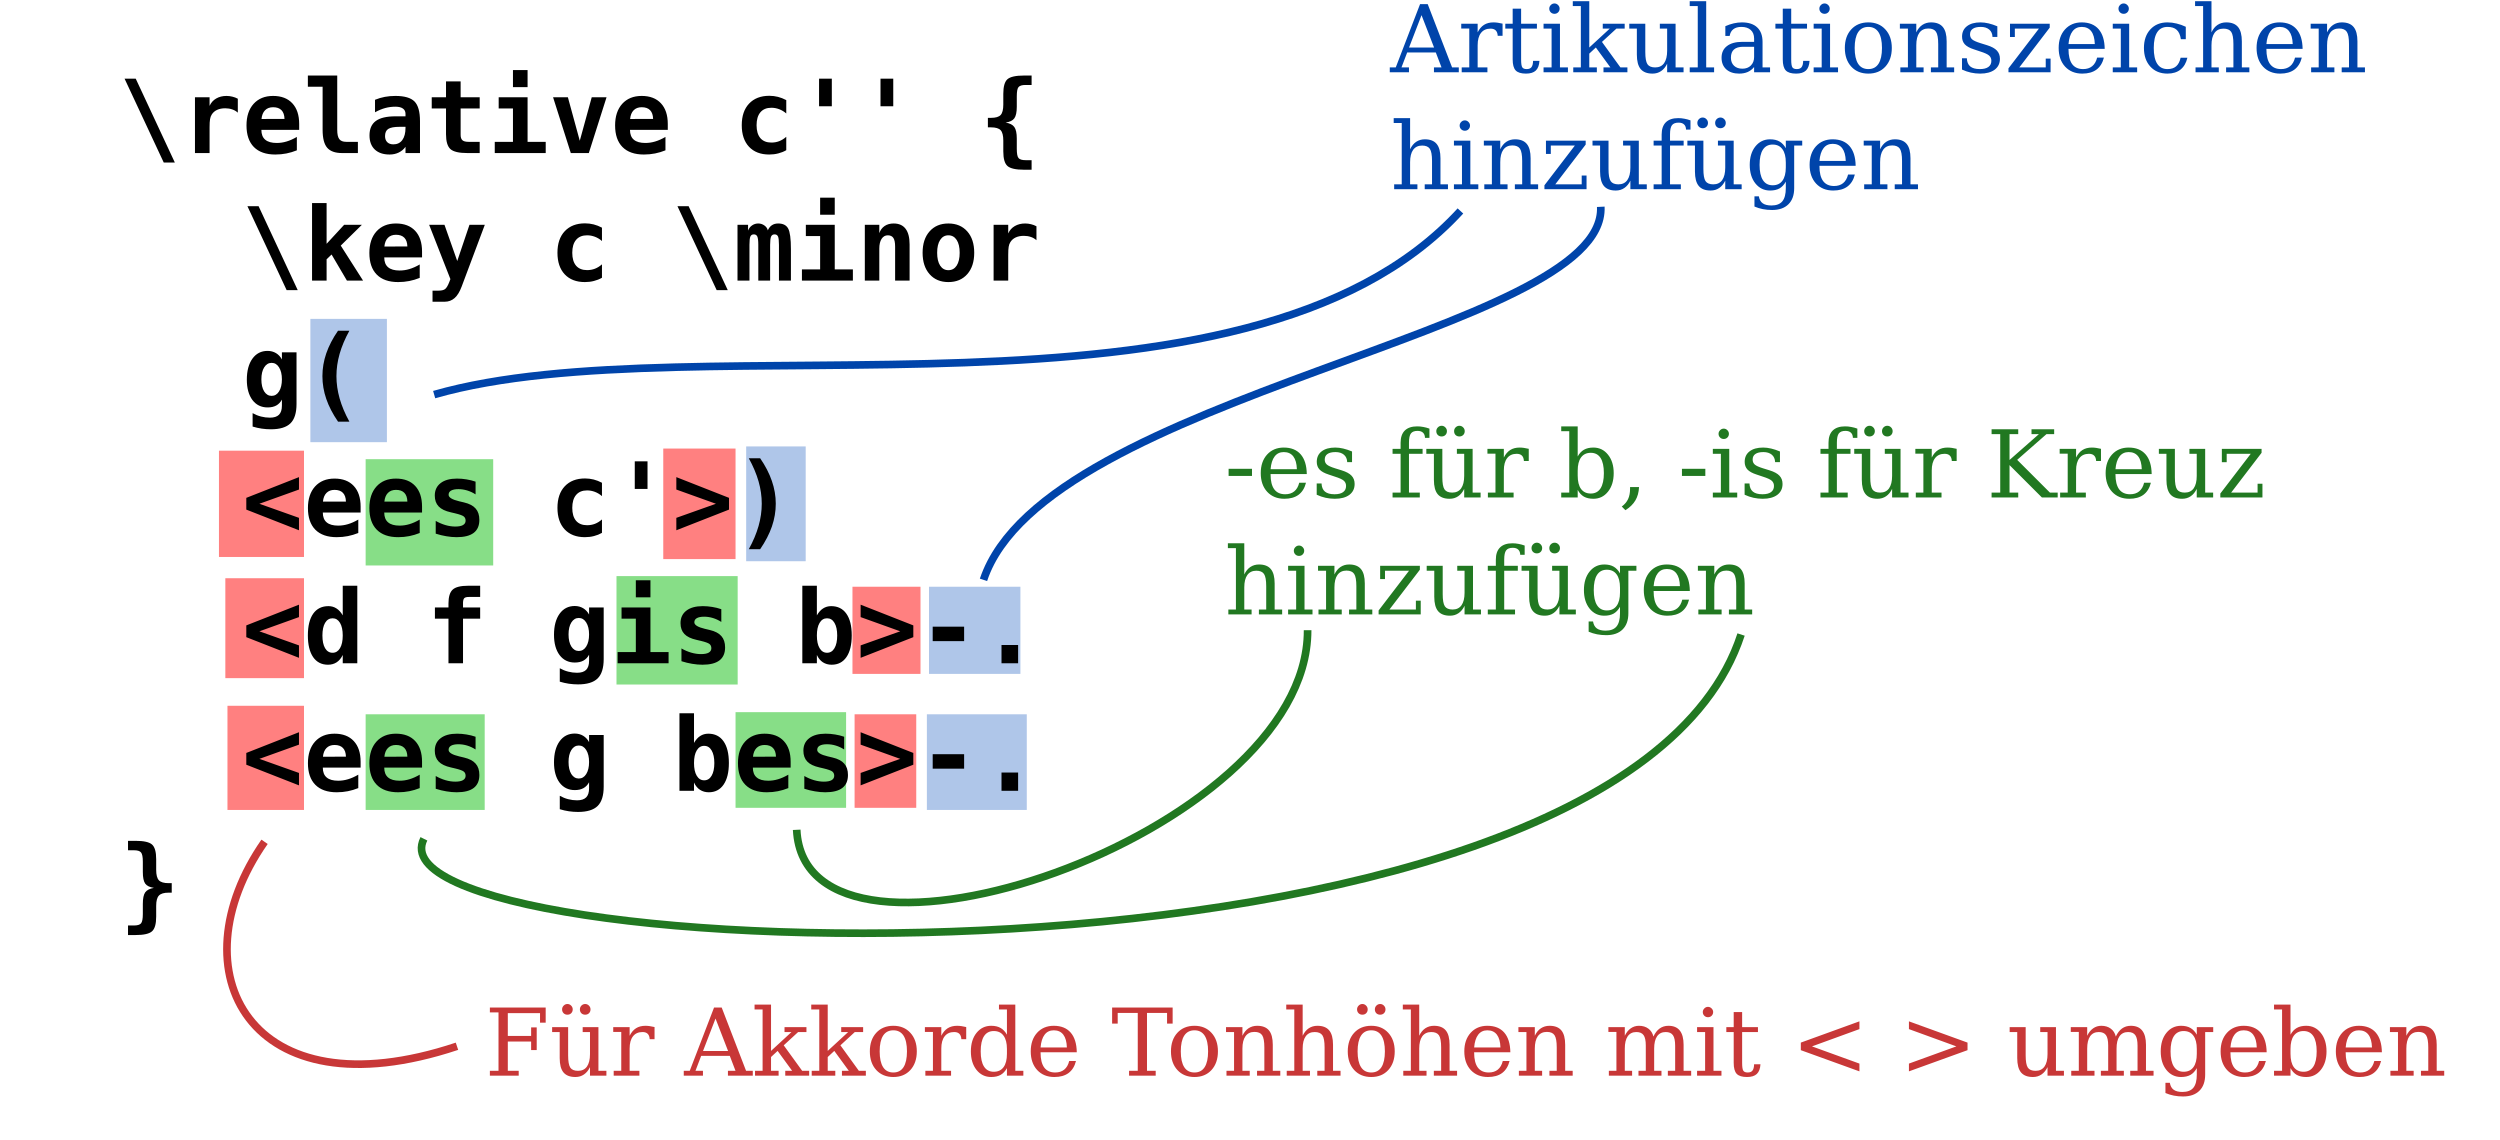
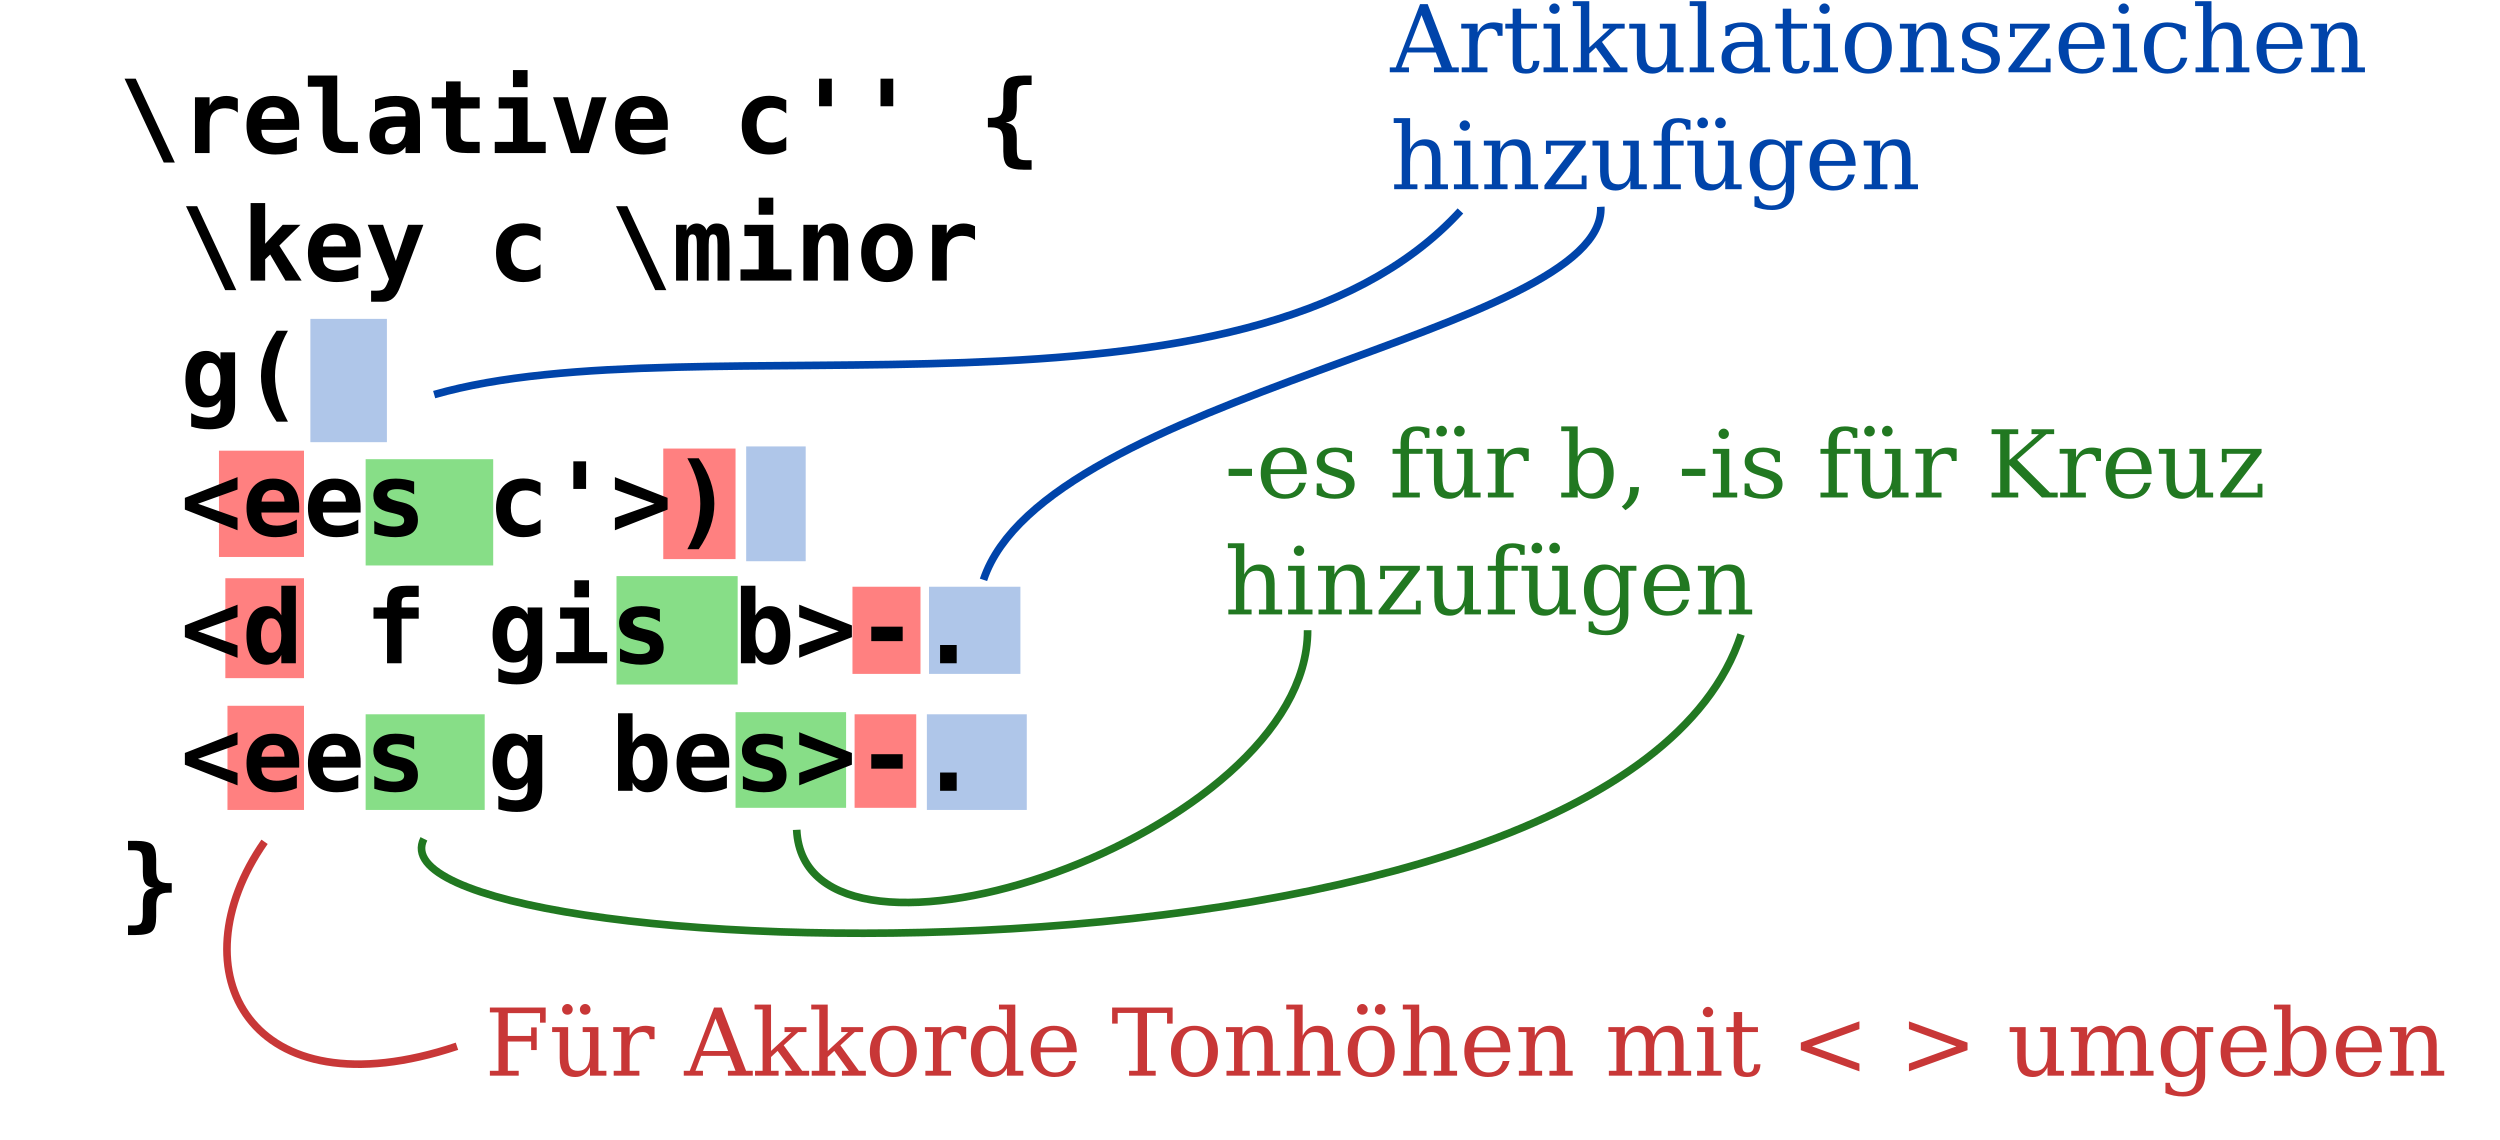
- <svg xmlns="http://www.w3.org/2000/svg" width="588" height="268" id="svg8302" version="1.0">
-   <defs id="defs8304">
-     </defs>
+ <svg xmlns="http://www.w3.org/2000/svg" id="svg8302" width="588" height="268" version="1.0">
  <g id="layer1">
    <rect style="fill:#afc6e9;stroke:none;stroke-width:1.8;stroke-miterlimit:4;stroke-dasharray:none;stroke-opacity:1" id="rect8370" width="23.5" height="22.5" x="218" y="168" />
    <rect style="fill:#ff8080;stroke:none;stroke-width:1.8;stroke-miterlimit:4;stroke-dasharray:none;stroke-opacity:1" id="rect8368" width="14.5" height="22" x="201" y="168" />
    <rect style="fill:#87de87;stroke:none;stroke-width:1.8;stroke-miterlimit:4;stroke-dasharray:none;stroke-opacity:1" id="rect8360" width="26" height="22.5" x="173" y="167.5" />
    <rect style="fill:#afc6e9;stroke:none;stroke-width:1.8;stroke-miterlimit:4;stroke-dasharray:none;stroke-opacity:1" id="rect8366" width="21.5" height="20.5" x="218.5" y="138" />
    <rect style="fill:#ff8080;stroke:none;stroke-width:1.8;stroke-miterlimit:4;stroke-dasharray:none;stroke-opacity:1" id="rect8364" width="16" height="20.5" x="200.5" y="138" />
    <rect style="fill:#87de87;stroke:none;stroke-width:1.8;stroke-miterlimit:4;stroke-dasharray:none;stroke-opacity:1" id="rect8362" width="28.5" height="25.5" x="145" y="135.5" />
    <rect style="fill:#87de87;stroke:none;stroke-width:1.8;stroke-miterlimit:4;stroke-dasharray:none;stroke-opacity:1" id="rect8358" width="28" height="22.5" x="86" y="168" />
    <rect style="fill:#ff8080;stroke:none;stroke-width:1.8;stroke-miterlimit:4;stroke-dasharray:none;stroke-opacity:1" id="rect8356" width="18" height="24.5" x="53.5" y="166" />
    <rect style="fill:#ff8080;stroke:none;stroke-width:1.8;stroke-miterlimit:4;stroke-dasharray:none;stroke-opacity:1" id="rect8354" width="18.5" height="23.5" x="53" y="136" />
    <rect style="fill:#afc6e9;stroke:none;stroke-width:1.8;stroke-miterlimit:4;stroke-dasharray:none;stroke-opacity:1" id="rect8352" width="14" height="27" x="175.5" y="105" />
    <rect style="fill:#ff8080;stroke:none;stroke-width:1.8;stroke-miterlimit:4;stroke-dasharray:none;stroke-opacity:1" id="rect8350" width="17" height="26" x="156" y="105.5" />
    <rect style="fill:#87de87;stroke:none;stroke-width:1.8;stroke-miterlimit:4;stroke-dasharray:none;stroke-opacity:1" id="rect8348" width="30" height="25" x="86" y="108" />
    <rect style="fill:#ff8080;stroke:none;stroke-width:1.8;stroke-miterlimit:4;stroke-dasharray:none;stroke-opacity:1" id="rect8346" width="20" height="25" x="51.5" y="106" />
    <rect style="fill:#afc6e9;stroke:none;stroke-width:1.8;stroke-miterlimit:4;stroke-dasharray:none;stroke-opacity:1" id="rect8344" width="18" height="29" x="73" y="75" />
-     <text xml:space="preserve" style="font-size:24px;font-style:normal;font-variant:normal;font-weight:normal;font-stretch:normal;fill:#000000;fill-opacity:1;stroke:none;stroke-width:1px;stroke-linecap:butt;stroke-linejoin:miter;stroke-opacity:1;font-family:DejaVu Sans Mono;-inkscape-font-specification:DejaVu Sans Mono" x="34" y="50" id="text8312">
-       <tspan id="tspan8314" x="34" y="50" />
+     <text xml:space="preserve" style="font-size:24px;font-style:normal;font-variant:normal;font-weight:700;font-stretch:normal;fill:#000;fill-opacity:1;stroke:none;stroke-width:1px;stroke-linecap:butt;stroke-linejoin:miter;stroke-opacity:1;font-family:DejaVu Sans Mono;-inkscape-font-specification:DejaVu Sans Mono Bold" id="text8316" x="28" y="36">
+       <tspan id="tspan8318" x="28" y="36">\relative c'' {</tspan>
+       <tspan id="tspan8320" x="28" y="66"> \key c \minor</tspan>
+       <tspan id="tspan8322" x="28" y="96"> g(</tspan>
+       <tspan id="tspan8324" x="28" y="126"> &lt;ees c'&gt;)</tspan>
+       <tspan id="tspan8326" x="28" y="156"> &lt;d f gis b&gt;-.</tspan>
+       <tspan id="tspan8328" x="28" y="186"> &lt;ees g bes&gt;-.</tspan>
+       <tspan id="tspan8330" x="28" y="216">}</tspan>
    </text>
-     <text xml:space="preserve" style="font-size:24px;font-style:normal;font-variant:normal;font-weight:bold;font-stretch:normal;fill:#000000;fill-opacity:1;stroke:none;stroke-width:1px;stroke-linecap:butt;stroke-linejoin:miter;stroke-opacity:1;font-family:DejaVu Sans Mono;-inkscape-font-specification:DejaVu Sans Mono Bold" x="28" y="36" id="text8316">
-       <tspan id="tspan8318" x="28" y="36">\relative c'' {</tspan>
-       <tspan x="28" y="66" id="tspan8320">  \key c \minor</tspan>
-       <tspan x="28" y="96" id="tspan8322">  g(</tspan>
-       <tspan x="28" y="126" id="tspan8324">  &lt;ees c'&gt;)</tspan>
-       <tspan x="28" y="156" id="tspan8326">  &lt;d f gis b&gt;-.</tspan>
-       <tspan x="28" y="186" id="tspan8328">  &lt;ees g bes&gt;-.</tspan>
-       <tspan x="28" y="216" id="tspan8330">}</tspan>
+     <text xml:space="preserve" style="font-size:22px;font-style:normal;font-variant:normal;font-weight:400;font-stretch:normal;fill:#04a;fill-opacity:1;stroke:none;font-family:DejaVu Serif;-inkscape-font-specification:DejaVu Serif" id="text8332" x="327" y="17">
+       <tspan id="tspan8334" x="327" y="17">Artikulationszeichen</tspan>
+       <tspan id="tspan2868" x="327" y="44.5">hinzufügen</tspan>
    </text>
-     <text xml:space="preserve" style="font-size:22px;font-style:normal;font-variant:normal;font-weight:normal;font-stretch:normal;fill:#0044aa;fill-opacity:1;stroke:none;font-family:DejaVu Serif;-inkscape-font-specification:DejaVu Serif" x="327" y="17" id="text8332">
-       <tspan id="tspan8334" x="327" y="17">Artikulationszeichen</tspan>
-       <tspan x="327" y="44.5" id="tspan2868">hinzufügen</tspan>
+     <text xml:space="preserve" style="font-size:22px;font-style:normal;font-variant:normal;font-weight:400;font-stretch:normal;fill:#217821;fill-opacity:1;stroke:none;font-family:DejaVu Serif;-inkscape-font-specification:DejaVu Serif" id="text8336" x="288" y="117">
+       <tspan id="tspan8338" x="288" y="117">-es für b, -is für Kreuz</tspan>
+       <tspan id="tspan2870" x="288" y="144.5">hinzufügen</tspan>
    </text>
-     <text xml:space="preserve" style="font-size:22px;font-style:normal;font-variant:normal;font-weight:normal;font-stretch:normal;fill:#217821;fill-opacity:1;stroke:none;font-family:DejaVu Serif;-inkscape-font-specification:DejaVu Serif" x="288" y="117" id="text8336">
-       <tspan id="tspan8338" x="288" y="117">-es für b, -is für Kreuz</tspan>
-       <tspan x="288" y="144.5" id="tspan2870">hinzufügen</tspan>
-     </text>
-     <text xml:space="preserve" style="font-size:22px;font-style:normal;font-variant:normal;font-weight:normal;font-stretch:normal;fill:#c83737;fill-opacity:1;stroke:none;font-family:DejaVu Serif;-inkscape-font-specification:DejaVu Serif" x="114" y="253" id="text8340">
+     <text xml:space="preserve" style="font-size:22px;font-style:normal;font-variant:normal;font-weight:400;font-stretch:normal;fill:#c83737;fill-opacity:1;stroke:none;font-family:DejaVu Serif;-inkscape-font-specification:DejaVu Serif" id="text8340" x="114" y="253">
      <tspan id="tspan8342" x="114" y="253">Für Akkorde Tonhöhen mit &lt; &gt; umgeben</tspan>
    </text>
-     <path style="fill:none;stroke:#0044aa;stroke-width:1.8;stroke-linecap:butt;stroke-linejoin:miter;stroke-miterlimit:4;stroke-opacity:1;stroke-dasharray:none" d="M 343.491,49.617 C 292.872,104.83 163.635,75.131 102.116,92.809" id="path8372" />
-     <path style="fill:none;stroke:#0044aa;stroke-width:1.8;stroke-linecap:butt;stroke-linejoin:miter;stroke-miterlimit:4;stroke-opacity:1;stroke-dasharray:none" d="M 376.503,48.638 C 377.917,78.336 245.843,92.671 231.316,136.378" id="path8374" />
-     <path style="fill:none;fill-rule:evenodd;stroke:#217821;stroke-width:1.8;stroke-linecap:butt;stroke-linejoin:miter;stroke-miterlimit:4;stroke-dasharray:none;stroke-opacity:1" d="M 307.55,148.218 C 307.697,196.645 189.383,236.168 187.383,195.168" id="path8376" />
-     <path style="fill:none;fill-rule:evenodd;stroke:#217821;stroke-width:1.8;stroke-linecap:butt;stroke-linejoin:miter;stroke-miterlimit:4;stroke-dasharray:none;stroke-opacity:1" d="M 409.5,149.239 C 380.04,239.515 84.53,227.503 99.702,197.289" id="path8378" />
-     <path style="fill:none;fill-rule:evenodd;stroke:#c83737;stroke-width:1.8;stroke-linecap:butt;stroke-linejoin:miter;stroke-miterlimit:4;stroke-dasharray:none;stroke-opacity:1" d="M 107.48,246.08 C 58.69,262.343 41.012,228.402 62.225,197.996" id="path8380" />
+     <path style="fill:none;stroke:#04a;stroke-width:1.8;stroke-linecap:butt;stroke-linejoin:miter;stroke-miterlimit:4;stroke-opacity:1;stroke-dasharray:none" id="path8372" d="M 343.491,49.617 C 292.872,104.83 163.635,75.131 102.116,92.809" />
+     <path style="fill:none;stroke:#04a;stroke-width:1.8;stroke-linecap:butt;stroke-linejoin:miter;stroke-miterlimit:4;stroke-opacity:1;stroke-dasharray:none" id="path8374" d="M 376.503,48.638 C 377.917,78.336 245.843,92.671 231.316,136.378" />
+     <path style="fill:none;fill-rule:evenodd;stroke:#217821;stroke-width:1.8;stroke-linecap:butt;stroke-linejoin:miter;stroke-miterlimit:4;stroke-dasharray:none;stroke-opacity:1" id="path8376" d="M 307.55,148.218 C 307.697,196.645 189.383,236.168 187.383,195.168" />
+     <path style="fill:none;fill-rule:evenodd;stroke:#217821;stroke-width:1.8;stroke-linecap:butt;stroke-linejoin:miter;stroke-miterlimit:4;stroke-dasharray:none;stroke-opacity:1" id="path8378" d="M 409.5,149.239 C 380.04,239.515 84.53,227.503 99.702,197.289" />
+     <path style="fill:none;fill-rule:evenodd;stroke:#c83737;stroke-width:1.8;stroke-linecap:butt;stroke-linejoin:miter;stroke-miterlimit:4;stroke-dasharray:none;stroke-opacity:1" id="path8380" d="M 107.48,246.08 C 58.69,262.343 41.012,228.402 62.225,197.996" />
  </g>
</svg>
